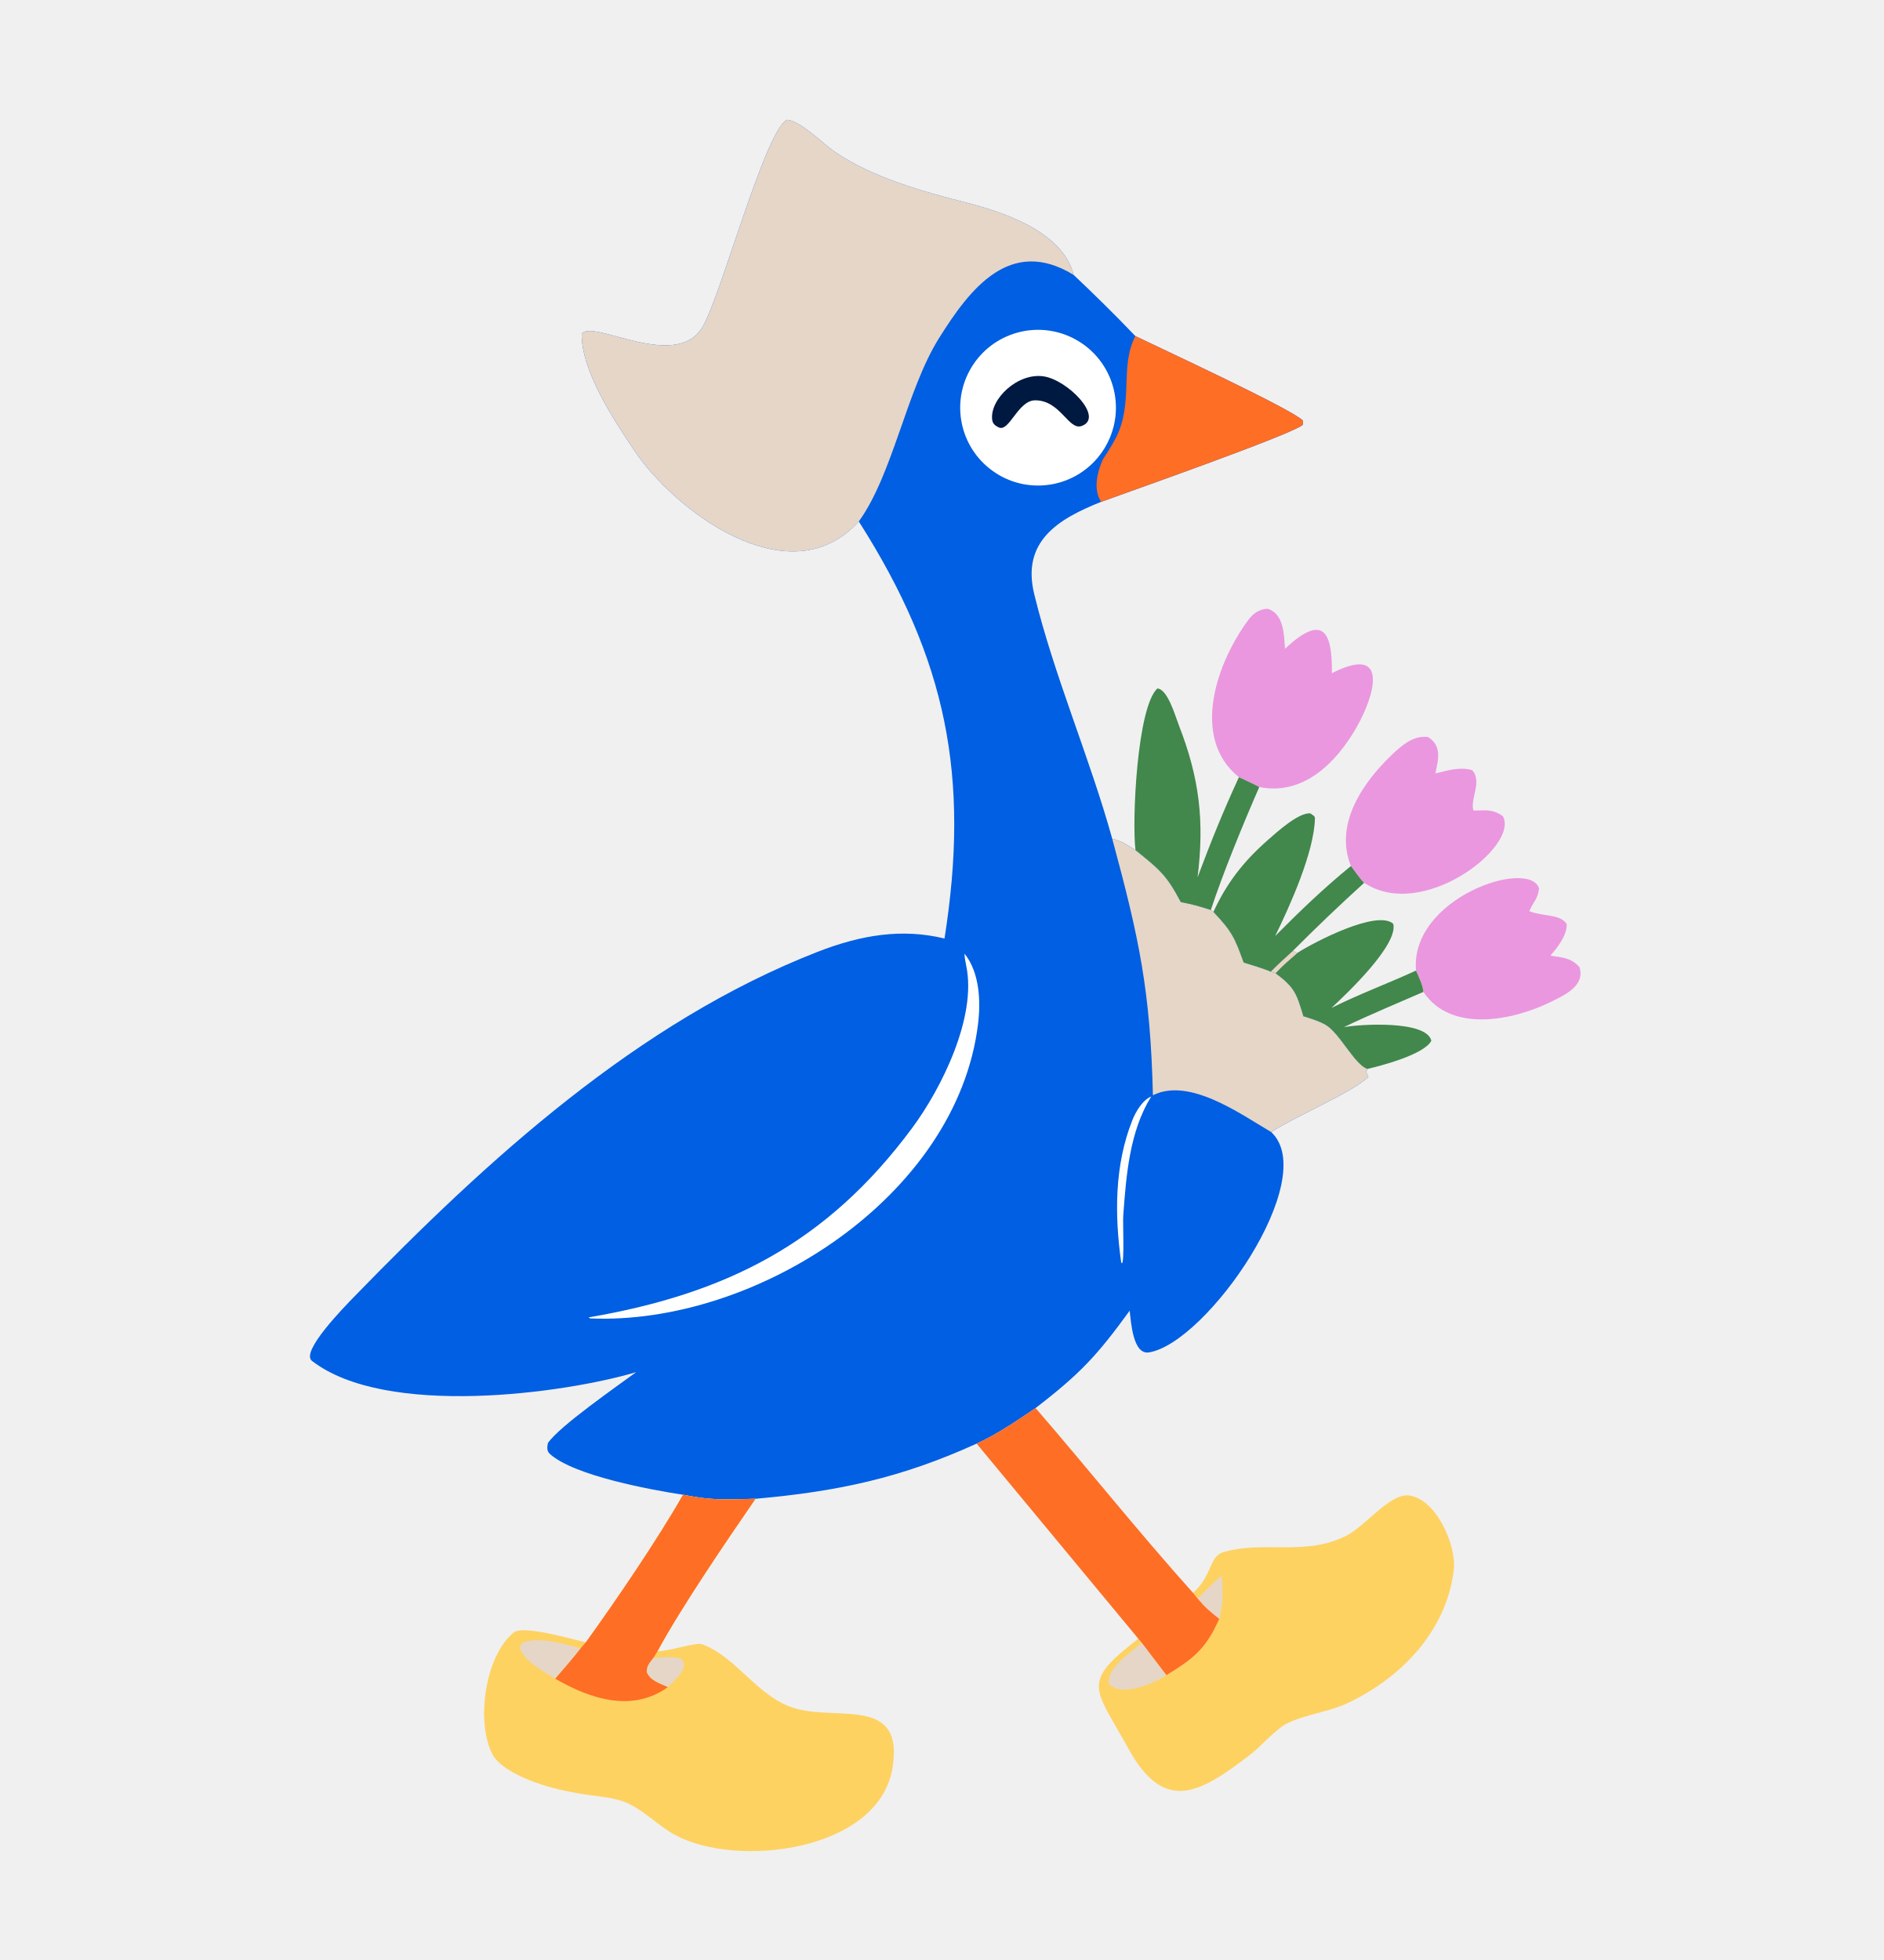
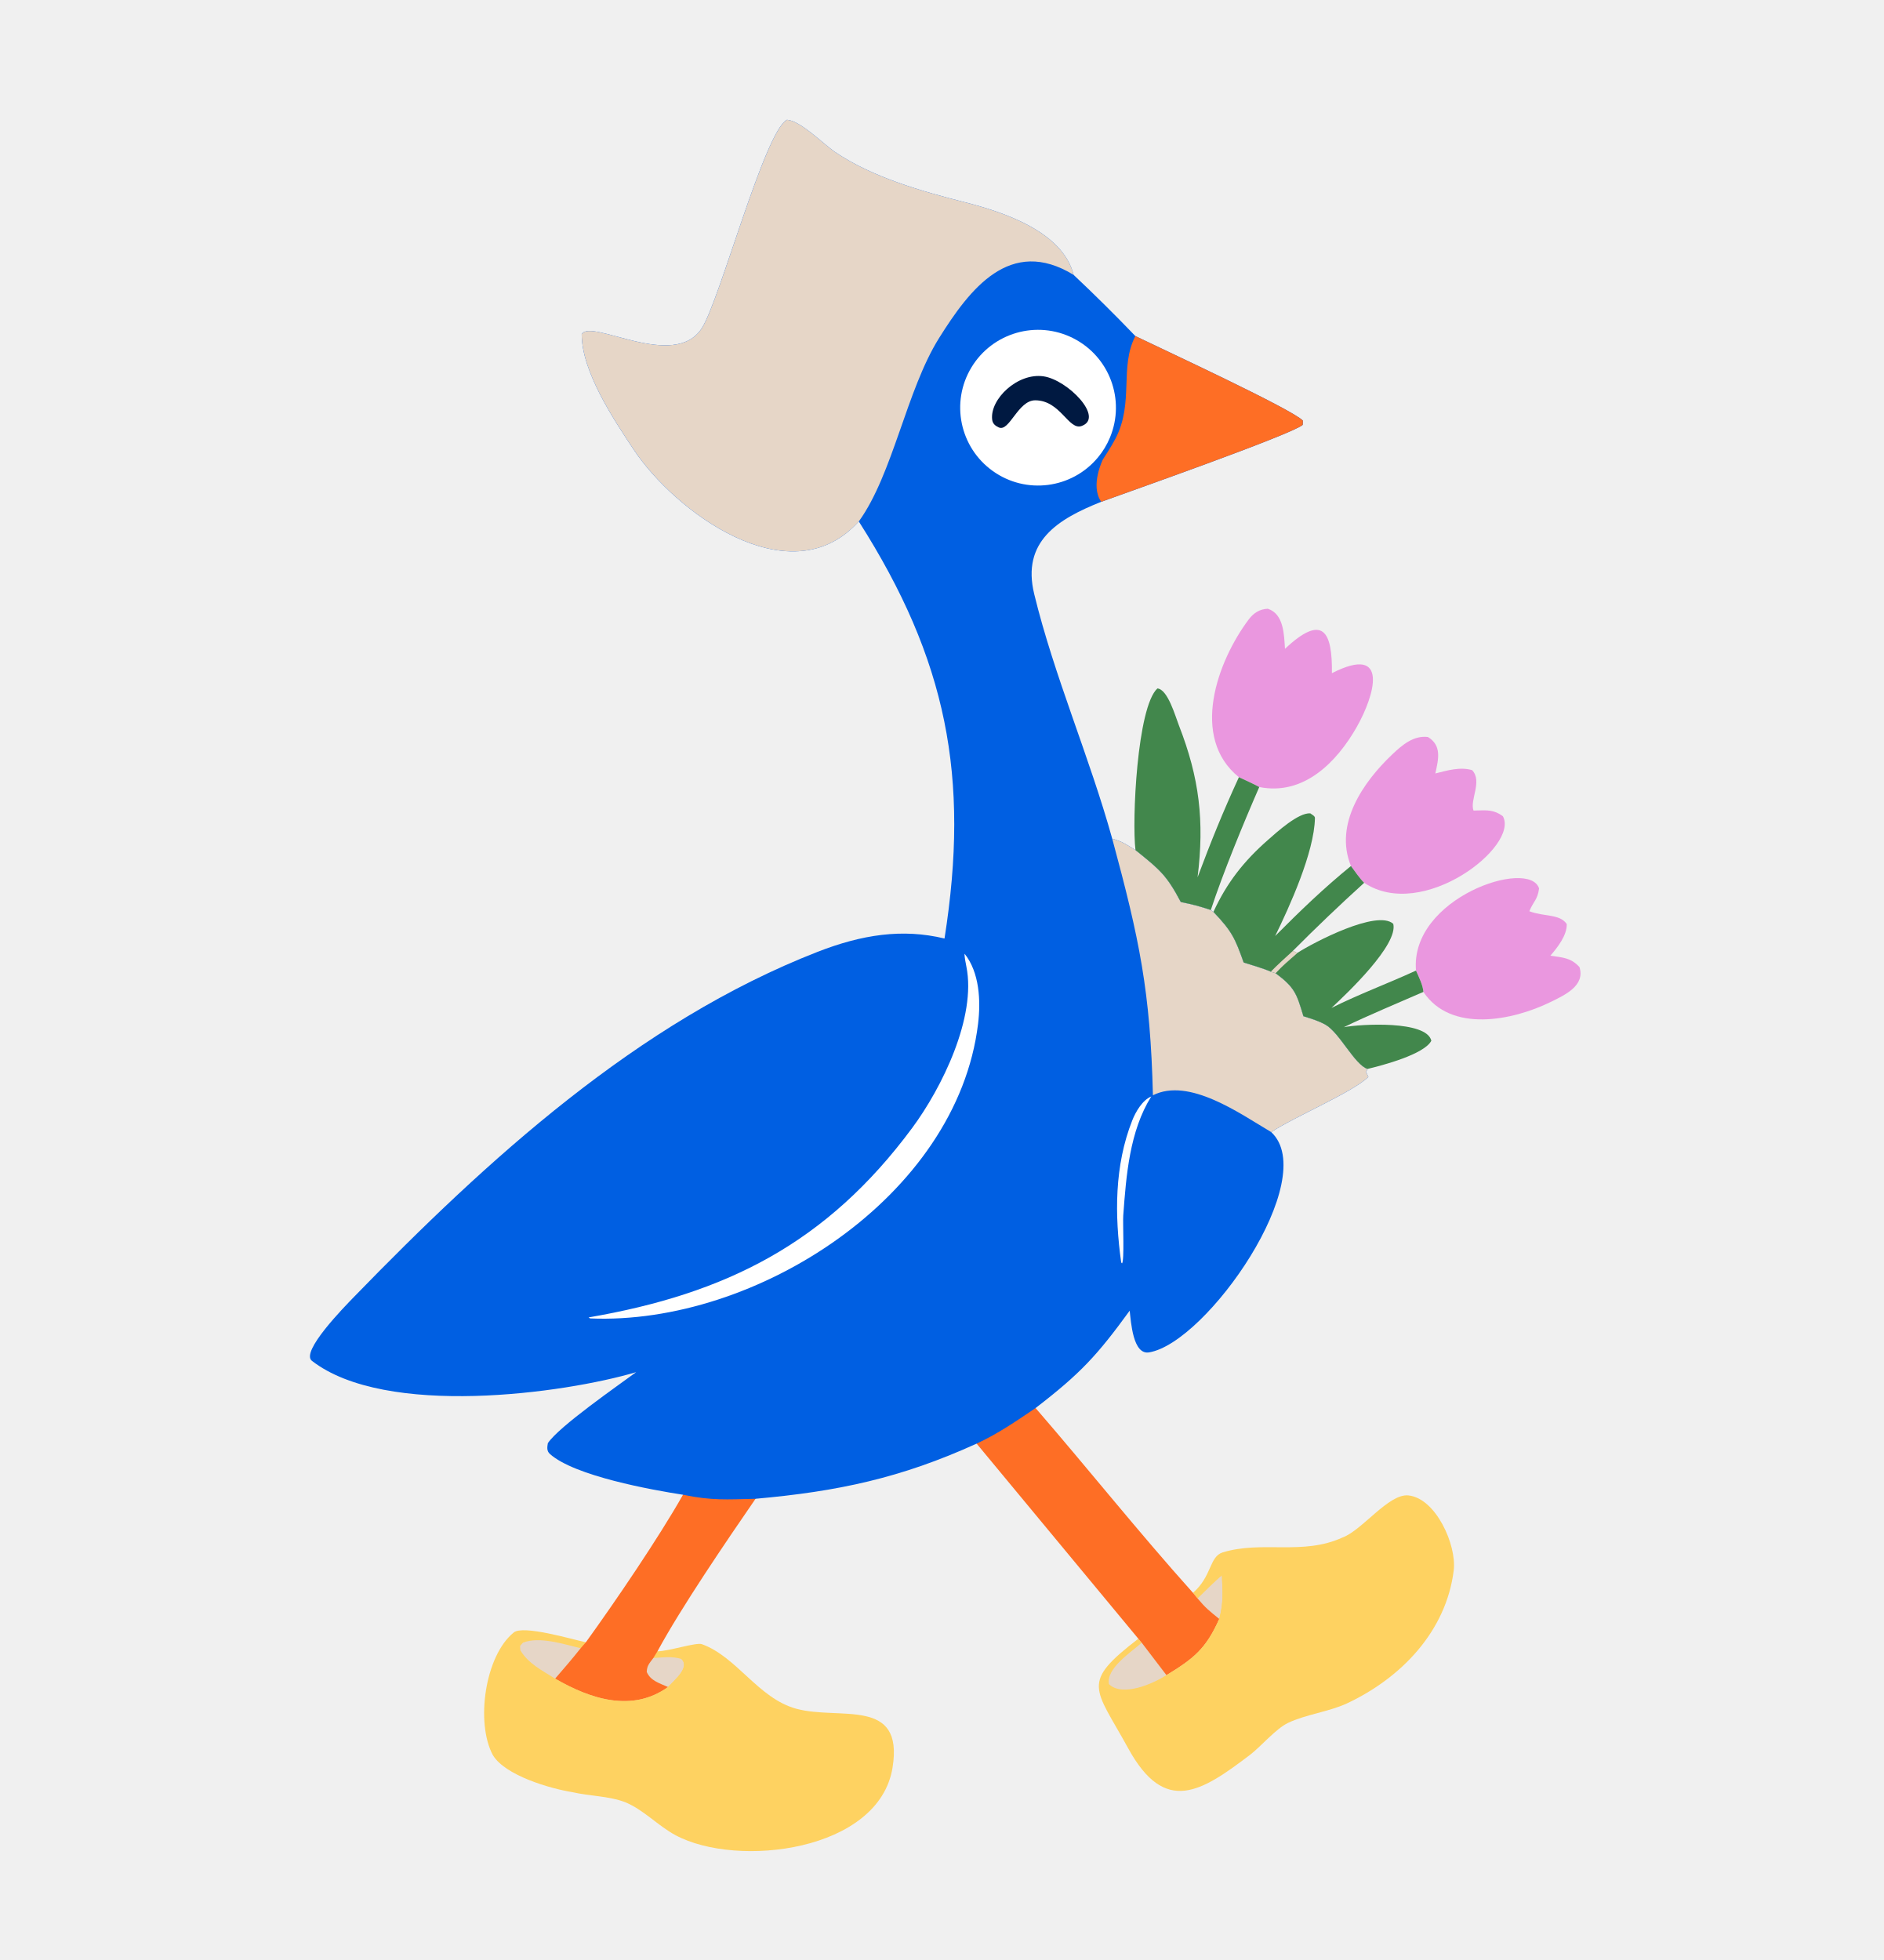
<svg xmlns="http://www.w3.org/2000/svg" width="173" height="180" viewBox="0 0 173 180" fill="none">
-   <path d="M98.597 25.247C97.587 21.255 92.146 19.471 88.559 18.56C84.646 17.566 80.108 16.282 76.692 13.96C75.573 13.2 73.534 11.092 72.268 11C70.2 12.102 66.109 27.556 64.457 30.128C61.911 34.092 54.282 29.191 53.419 30.69C53.421 34.128 56.349 38.52 58.203 41.305C61.95 46.931 72.321 54.697 78.637 48.13L78.867 47.888C86.955 60.58 89.076 71.354 86.739 86.19C82.867 85.254 79.145 85.833 75.085 87.413C58.549 93.862 44.742 106.514 32.552 119.059C31.593 120.046 27.575 124.145 28.645 124.975C35.417 130.227 51.819 127.974 58.422 126.014C56.748 127.252 51.324 131.005 50.311 132.536C50.26 132.881 50.18 133.237 50.498 133.524C52.745 135.553 59.912 136.841 62.725 137.272C65.362 137.82 66.713 137.704 69.385 137.643C76.943 136.97 82.733 135.741 89.688 132.577C91.635 131.677 93.335 130.507 95.101 129.31C99.231 126.136 100.762 124.468 103.744 120.368C103.867 121.408 104.04 124.445 105.523 124.199C110.83 123.321 121.316 108.233 116.742 103.968C118.934 102.53 124.241 100.301 125.665 98.899L125.454 98.452L125.592 98.166C124.416 97.81 123.01 94.832 121.736 94.114C121.058 93.732 120.429 93.561 119.698 93.327C119.068 91.229 118.906 90.695 117.14 89.373L116.703 89.236C116.1 88.959 114.883 88.609 114.21 88.393C113.412 86.151 113.132 85.532 111.433 83.744L111.194 83.571C110.117 83.217 109.549 83.061 108.438 82.842C107.106 80.321 106.479 79.85 104.276 78.069C103.445 77.56 103.092 77.282 102.141 77.026C100.057 69.512 96.816 62.119 94.976 54.554C93.802 49.73 97.139 47.669 101.131 46.085C103.376 45.263 118.633 39.903 119.636 39.019L119.655 38.63C118.659 37.575 106.512 31.958 104.266 30.863C102.425 28.943 100.534 27.07 98.597 25.247Z" fill="#005FE2" />
-   <path d="M98.598 25.247C97.588 21.255 92.147 19.471 88.56 18.56C84.647 17.566 80.109 16.282 76.693 13.96C75.574 13.2 73.536 11.092 72.269 11C70.201 12.102 66.111 27.556 64.458 30.128C61.913 34.092 54.283 29.191 53.42 30.69C53.422 34.128 56.35 38.52 58.205 41.305C61.951 46.931 72.322 54.697 78.638 48.13L78.868 47.888C82.005 43.548 83.245 35.828 86.235 31.053C89.042 26.571 92.755 21.66 98.598 25.247Z" fill="#E6D6C7" />
-   <path d="M104.276 78.069C103.445 77.56 103.092 77.282 102.141 77.026C104.641 86.252 105.645 91.037 105.878 100.586C109.202 98.92 113.848 102.257 116.742 103.968C118.934 102.53 124.241 100.301 125.665 98.899L125.454 98.452L125.592 98.166C124.416 97.81 123.01 94.832 121.736 94.114C121.058 93.732 120.429 93.561 119.698 93.327C119.068 91.228 118.906 90.695 117.14 89.373L116.703 89.236C116.1 88.959 114.883 88.609 114.21 88.393C113.412 86.151 113.132 85.532 111.433 83.744L111.194 83.57C110.117 83.217 109.549 83.061 108.438 82.842C107.106 80.321 106.479 79.85 104.276 78.069Z" fill="#E6D6C7" />
-   <path d="M101.936 40.174C103.366 36.719 101.892 32.747 98.555 31.06C95.219 29.373 91.145 30.542 89.211 33.741C87.276 36.941 88.134 41.09 91.178 43.261C94.221 45.433 98.424 44.892 100.819 42.021C101.283 41.466 101.66 40.843 101.936 40.174Z" fill="white" />
-   <path d="M95.836 34.562C93.45 34.211 90.882 36.665 91.116 38.546C91.162 38.909 91.395 39.106 91.728 39.256C92.695 39.691 93.487 36.763 95.065 36.763C97.392 36.763 98.133 39.552 99.33 39.122C101.442 38.365 98.056 34.888 95.836 34.562Z" fill="#001941" />
-   <path d="M101.131 46.084C103.375 45.263 118.633 39.903 119.636 39.019L119.654 38.63C118.659 37.575 106.512 31.958 104.266 30.863C102.778 33.723 104.164 36.95 102.443 40.275C102.041 41.051 101.285 42.19 101.285 42.19C101.285 42.19 100.083 44.599 101.131 46.084Z" fill="#FE6E25" />
-   <path d="M88.582 87.588C88.562 87.849 88.686 88.465 88.745 88.754C89.688 93.419 86.495 99.91 83.766 103.593C75.91 114.199 66.666 118.816 54.056 120.987L54.191 121.079C69.416 121.73 87.891 109.881 89.819 94.035C90.077 91.917 89.955 89.303 88.582 87.588Z" fill="white" />
-   <path d="M105.722 100.7C104.907 101.036 104.29 102.114 103.981 102.893C102.334 107.05 102.359 111.615 102.964 115.932L103.037 116.027C103.271 115.816 103.102 112.311 103.153 111.628C103.423 107.95 103.733 103.889 105.722 100.7Z" fill="white" />
-   <path d="M69.385 137.643C66.714 137.705 65.362 137.821 62.726 137.272C60.453 141.279 56.532 147.041 53.802 150.822C52.53 150.551 48.056 149.215 47.182 149.92C44.537 152.052 43.66 158.199 45.261 161.182C46.384 163.056 50.519 164.259 52.563 164.586C54.126 164.949 55.903 164.933 57.414 165.508C59.133 166.219 60.418 167.672 62.041 168.542C67.726 171.588 80.722 170.021 81.967 162.332C83.022 155.821 77.107 158.006 73.133 156.927C69.633 155.976 67.678 152.157 64.457 150.995C63.916 150.813 61.491 151.626 60.377 151.653C62.559 147.611 66.715 141.525 69.385 137.643Z" fill="#FED261" />
-   <path d="M69.385 137.643C66.714 137.705 65.362 137.821 62.725 137.272C60.453 141.279 56.532 147.041 53.802 150.822L53.324 151.367C52.557 152.34 51.791 153.224 50.98 154.161C54.195 156.022 58.036 157.308 61.346 154.932C60.521 154.559 59.739 154.352 59.392 153.543C59.417 152.945 59.642 152.751 60 152.265L60.376 151.653C62.559 147.611 66.715 141.525 69.385 137.643Z" fill="#FE6E25" />
-   <path d="M53.324 151.367C51.73 150.986 49.558 150.268 48.032 150.852C47.683 151.26 47.76 151.03 47.789 151.562C48.528 152.788 49.76 153.391 50.98 154.16C51.792 153.224 52.557 152.34 53.324 151.367Z" fill="#E6D6C7" />
-   <path d="M60 152.265C59.642 152.751 59.417 152.944 59.392 153.543C59.739 154.352 60.521 154.559 61.346 154.932C61.944 154.289 63.38 153.128 62.58 152.36C61.771 152.084 60.878 152.218 60 152.265Z" fill="#E6D6C7" />
-   <path d="M104.539 150.495C99.204 154.597 100.52 154.928 103.604 160.554C106.989 166.731 110.312 164.572 114.843 161.122C115.852 160.331 117.18 158.753 118.29 158.224C119.937 157.441 122.065 157.197 123.696 156.435C128.652 154.117 132.805 149.832 133.501 144.228C133.79 141.901 131.865 137.586 129.333 137.334C127.527 137.155 125.083 140.547 123.291 141.198C119.641 142.875 115.936 141.457 112.286 142.566C111.035 142.97 111.317 144.745 109.558 146.282L109.977 146.795C110.734 147.696 111.059 147.943 111.969 148.676C110.75 151.422 109.629 152.315 107.121 153.841L104.849 150.861L104.539 150.495Z" fill="#FED261" />
-   <path d="M104.849 150.861C103.831 151.769 101.582 153.209 101.835 154.661C103.084 155.877 105.887 154.625 107.121 153.841L104.849 150.861Z" fill="#E6D6C7" />
-   <path d="M112.213 144.685C111.676 145.102 110.52 146.272 109.977 146.795C110.734 147.696 111.059 147.943 111.969 148.676C112.369 147.185 112.274 146.212 112.213 144.685Z" fill="#E6D6C7" />
-   <path d="M95.101 129.31C93.335 130.507 91.635 131.677 89.688 132.577L104.539 150.495L104.849 150.861L107.121 153.841C109.629 152.315 110.75 151.422 111.969 148.676C111.059 147.943 110.734 147.696 109.977 146.795L109.558 146.282C104.521 140.667 100.018 134.993 95.101 129.31Z" fill="#FE6E25" />
-   <path d="M118.006 59.585C117.919 58.282 117.904 56.382 116.427 55.905C115.689 55.938 115.127 56.286 114.685 56.874C111.777 60.746 109.265 67.732 113.773 71.375C114.346 71.649 115.102 71.981 115.644 72.278C119.705 73.096 122.743 70.021 124.589 66.777C126.221 63.908 127.672 59.093 122.316 61.822C122.361 58.015 121.501 56.297 118.006 59.585Z" fill="#EA97DF" />
-   <path d="M142.377 87.767C143.036 87.008 143.915 85.892 143.881 84.859C143.231 83.916 141.845 84.207 140.445 83.685C140.84 82.74 141.198 82.645 141.34 81.596C140.472 78.784 129.469 82.449 130.037 89.136C130.309 89.763 130.658 90.425 130.718 91.094C133.242 94.886 138.923 93.721 142.384 92.028C143.692 91.388 145.595 90.527 145.05 88.814C144.257 87.946 143.523 87.941 142.377 87.767Z" fill="#EA97DF" />
-   <path d="M131.814 71.032C132.107 69.694 132.414 68.471 131.134 67.685C129.816 67.52 128.771 68.416 127.863 69.277C125.177 71.821 122.497 75.696 124.063 79.53C124.384 79.964 124.905 80.723 125.279 81.073C130.645 84.659 139.546 77.696 138.014 74.956C137.201 74.357 136.56 74.403 135.569 74.432L135.32 74.441C134.954 73.477 136.159 71.767 135.197 70.731C134.113 70.398 132.896 70.76 131.814 71.032Z" fill="#EA97DF" />
-   <path d="M109.978 80.569C110.616 75.403 110.152 71.455 108.256 66.595C107.929 65.756 107.242 63.305 106.288 63.225C104.422 64.935 103.942 75.396 104.277 78.069C106.48 79.85 107.107 80.321 108.439 82.842C109.549 83.061 110.118 83.217 111.195 83.57C112.314 80.167 114.202 75.578 115.645 72.278C115.103 71.981 114.347 71.648 113.774 71.375C112.295 74.591 111.219 77.257 109.978 80.569Z" fill="#42874C" />
-   <path d="M122.272 92.566C123.704 91.237 128.424 86.764 127.949 84.84C126.457 83.506 120.652 86.54 119.139 87.513C118.432 88.133 117.779 88.68 117.14 89.373C118.905 90.695 119.067 91.228 119.697 93.327C120.428 93.561 121.058 93.732 121.736 94.114C123.01 94.832 124.416 97.81 125.591 98.166C126.939 97.844 130.803 96.832 131.446 95.575C130.999 93.695 124.973 94.042 123.412 94.333C125.703 93.221 128.372 92.119 130.718 91.093C130.657 90.425 130.308 89.762 130.036 89.135C127.433 90.334 124.866 91.27 122.272 92.566Z" fill="#42874C" />
-   <path d="M117.103 85.962C118.39 83.331 120.699 78.284 120.756 75.129C120.759 74.941 120.523 74.837 120.328 74.694C119.23 74.624 117.282 76.398 116.44 77.139C114.211 79.099 112.67 81.064 111.434 83.744C113.132 85.532 113.413 86.151 114.211 88.394C114.884 88.609 116.1 88.959 116.703 89.236L117.141 89.373C117.781 88.68 118.433 88.133 119.14 87.514L118.731 87.326C120.859 85.186 123.042 83.101 125.279 81.074C124.905 80.724 124.384 79.964 124.063 79.53C121.504 81.623 119.438 83.616 117.103 85.962Z" fill="#42874C" />
-   <path d="M118.731 87.325C118.042 87.956 117.356 88.568 116.703 89.236L117.141 89.373C117.78 88.68 118.433 88.133 119.14 87.514L118.731 87.325Z" fill="#E6D6C7" />
+   <g data-part="body" style="transform-origin: 80px 90px">
+     <g data-part="leg-back" style="transform-origin: 67.8px 135px">
+       <g data-part="foot-back" style="transform-origin: 56.5px 154px">
+         <path d="M53.802 150.822C52.53 150.551 48.056 149.215 47.182 149.92C44.537 152.052 43.66 158.199 45.261 161.182C46.384 163.056 50.519 164.259 52.563 164.586C54.126 164.949 55.903 164.933 57.414 165.508C59.133 166.219 60.418 167.672 62.041 168.542C67.726 171.588 80.722 170.021 81.967 162.332C83.022 155.821 77.107 158.006 73.133 156.927C69.633 155.976 67.678 152.157 64.457 150.995C63.916 150.813 61.491 151.626 60.377 151.653Z" fill="#FED261" />
+         <path d="M53.324 151.367C51.73 150.986 49.558 150.268 48.032 150.852C47.683 151.26 47.76 151.03 47.789 151.562C48.528 152.788 49.76 153.391 50.98 154.16C51.792 153.224 52.557 152.34 53.324 151.367ZM53.324 151.367C52.557 152.34 51.791 153.224 50.98 154.161C54.195 156.022 58.036 157.308 61.346 154.932C60.521 154.559 59.739 154.352 59.392 153.543C59.417 152.945 59.642 152.751 60 152.265ZM60 152.265C59.642 152.751 59.417 152.944 59.392 153.543C59.739 154.352 60.521 154.559 61.346 154.932C61.944 154.289 63.38 153.128 62.58 152.36C61.771 152.084 60.878 152.218 60 152.265Z" fill="#E6D6C7" />
+       </g>
+       <path d="M69.385 137.643L72.705 124.063L66.046 123.692L62.725 137.272C60.453 141.279 56.532 147.041 53.802 150.822L53.324 151.367C52.557 152.34 51.791 153.224 50.98 154.161C54.195 156.022 58.036 157.308 61.346 154.932C60.521 154.559 59.739 154.352 59.392 153.543C59.417 152.945 59.642 152.751 60 152.265L60.376 151.653C62.559 147.611 66.715 141.525 69.385 137.643Z" fill="#FE6E25" />
+       <g data-part="foot-back" style="transform-origin: 56.5px 154px">
+         <path d="M50.98 154.161C54.195 156.022 58.036 157.308 61.346 154.932C61.944 154.289 63.38 153.128 62.58 152.36L64.3 151.4L66 155.5C63 159.5 56 160.5 49.5 156.5Z" fill="#FED261" />
+       </g>
+     </g>
+     <g data-part="leg-front" style="transform-origin: 90.6px 128.6px">
+       <g data-part="foot-front" style="transform-origin: 109px 150.3px">
+         <path d="M104.539 150.495C99.204 154.597 100.52 154.928 103.604 160.554C106.989 166.731 110.312 164.572 114.843 161.122C115.852 160.331 117.18 158.753 118.29 158.224C119.937 157.441 122.065 157.197 123.696 156.435C128.652 154.117 132.805 149.832 133.501 144.228C133.79 141.901 131.865 137.586 129.333 137.334C127.527 137.155 125.083 140.547 123.291 141.198C119.641 142.875 115.936 141.457 112.286 142.566C111.035 142.97 111.317 144.745 109.558 146.282L109.977 146.795C110.734 147.696 111.059 147.943 111.969 148.676C110.75 151.422 109.629 152.315 107.121 153.841L104.849 150.861L104.539 150.495Z" fill="#FED261" />
+         <path d="M104.849 150.861C103.831 151.769 101.582 153.209 101.835 154.661C103.084 155.877 105.887 154.625 107.121 153.841L104.849 150.861ZM104.849 150.861L107.121 153.841C109.629 152.315 110.75 151.422 111.969 148.676C111.059 147.943 110.734 147.696 109.977 146.795ZM112.213 144.685C111.676 145.102 110.52 146.272 109.977 146.795C110.734 147.696 111.059 147.943 111.969 148.676C112.369 147.185 112.274 146.212 112.213 144.685Z" fill="#E6D6C7" />
+       </g>
+       <path d="M95.101 129.31L84.251 120.46L78.838 123.727L89.688 132.577L104.539 150.495L104.849 150.861L107.121 153.841C109.629 152.315 110.75 151.422 111.969 148.676C111.059 147.943 110.734 147.696 109.977 146.795L109.558 146.282C104.521 140.667 100.018 134.993 95.101 129.31Z" fill="#FE6E25" />
+       <g data-part="foot-front" style="transform-origin: 109px 150.3px">
+         <path d="M107.121 153.841C109.629 152.315 110.75 151.422 111.969 148.676C112.369 147.185 112.274 146.212 112.213 144.685L114.8 143.6L116 149.5C114 154 111 156.5 108 157Z" fill="#FED261" />
+       </g>
+     </g>
+     <path d="M98.597 25.247C97.587 21.255 92.146 19.471 88.559 18.56C84.646 17.566 80.108 16.282 76.692 13.96C75.573 13.2 73.534 11.092 72.268 11C70.2 12.102 66.109 27.556 64.457 30.128C61.911 34.092 54.282 29.191 53.419 30.69C53.421 34.128 56.349 38.52 58.203 41.305C61.95 46.931 72.321 54.697 78.637 48.13L78.867 47.888C86.955 60.58 89.076 71.354 86.739 86.19C82.867 85.254 79.145 85.833 75.085 87.413C58.549 93.862 44.742 106.514 32.552 119.059C31.593 120.046 27.575 124.145 28.645 124.975C35.417 130.227 51.819 127.974 58.422 126.014C56.748 127.252 51.324 131.005 50.311 132.536C50.26 132.881 50.18 133.237 50.498 133.524C52.745 135.553 59.912 136.841 62.725 137.272C65.362 137.82 66.713 137.704 69.385 137.643C76.943 136.97 82.733 135.741 89.688 132.577C91.635 131.677 93.335 130.507 95.101 129.31C99.231 126.136 100.762 124.468 103.744 120.368C103.867 121.408 104.04 124.445 105.523 124.199C110.83 123.321 121.316 108.233 116.742 103.968C118.934 102.53 124.241 100.301 125.665 98.899L125.454 98.452L125.592 98.166C124.416 97.81 123.01 94.832 121.736 94.114C121.058 93.732 120.429 93.561 119.698 93.327C119.068 91.229 118.906 90.695 117.14 89.373L116.703 89.236C116.1 88.959 114.883 88.609 114.21 88.393C113.412 86.151 113.132 85.532 111.433 83.744L111.194 83.571C110.117 83.217 109.549 83.061 108.438 82.842C107.106 80.321 106.479 79.85 104.276 78.069C103.445 77.56 103.092 77.282 102.141 77.026C100.057 69.512 96.816 62.119 94.976 54.554C93.802 49.73 97.139 47.669 101.131 46.085C103.376 45.263 118.633 39.903 119.636 39.019L119.655 38.63C118.659 37.575 106.512 31.958 104.266 30.863C102.425 28.943 100.534 27.07 98.597 25.247Z" fill="#005FE2" />
+     <path d="M98.598 25.247C97.588 21.255 92.147 19.471 88.56 18.56C84.647 17.566 80.109 16.282 76.693 13.96C75.574 13.2 73.536 11.092 72.269 11C70.201 12.102 66.111 27.556 64.458 30.128C61.913 34.092 54.283 29.191 53.42 30.69C53.422 34.128 56.35 38.52 58.205 41.305C61.951 46.931 72.322 54.697 78.638 48.13L78.868 47.888C82.005 43.548 83.245 35.828 86.235 31.053C89.042 26.571 92.755 21.66 98.598 25.247Z" fill="#E6D6C7" />
+     <path d="M104.276 78.069C103.445 77.56 103.092 77.282 102.141 77.026C104.641 86.252 105.645 91.037 105.878 100.586C109.202 98.92 113.848 102.257 116.742 103.968C118.934 102.53 124.241 100.301 125.665 98.899L125.454 98.452L125.592 98.166C124.416 97.81 123.01 94.832 121.736 94.114C121.058 93.732 120.429 93.561 119.698 93.327C119.068 91.228 118.906 90.695 117.14 89.373L116.703 89.236C116.1 88.959 114.883 88.609 114.21 88.393C113.412 86.151 113.132 85.532 111.433 83.744L111.194 83.57C110.117 83.217 109.549 83.061 108.438 82.842C107.106 80.321 106.479 79.85 104.276 78.069Z" fill="#E6D6C7" />
+     <path d="M101.936 40.174C103.366 36.719 101.892 32.747 98.555 31.06C95.219 29.373 91.145 30.542 89.211 33.741C87.276 36.941 88.134 41.09 91.178 43.261C94.221 45.433 98.424 44.892 100.819 42.021C101.283 41.466 101.66 40.843 101.936 40.174Z" fill="white" />
+     <path d="M95.836 34.562C93.45 34.211 90.882 36.665 91.116 38.546C91.162 38.909 91.395 39.106 91.728 39.256C92.695 39.691 93.487 36.763 95.065 36.763C97.392 36.763 98.133 39.552 99.33 39.122C101.442 38.365 98.056 34.888 95.836 34.562Z" fill="#001941" />
+     <path d="M101.131 46.084C103.375 45.263 118.633 39.903 119.636 39.019L119.654 38.63C118.659 37.575 106.512 31.958 104.266 30.863C102.778 33.723 104.164 36.95 102.443 40.275C102.041 41.051 101.285 42.19 101.285 42.19C101.285 42.19 100.083 44.599 101.131 46.084Z" fill="#FE6E25" />
+     <path d="M88.582 87.588C88.562 87.849 88.686 88.465 88.745 88.754C89.688 93.419 86.495 99.91 83.766 103.593C75.91 114.199 66.666 118.816 54.056 120.987L54.191 121.079C69.416 121.73 87.891 109.881 89.819 94.035C90.077 91.917 89.955 89.303 88.582 87.588Z" fill="white" />
+     <path d="M105.722 100.7C104.907 101.036 104.29 102.114 103.981 102.893C102.334 107.05 102.359 111.615 102.964 115.932L103.037 116.027C103.271 115.816 103.102 112.311 103.153 111.628C103.423 107.95 103.733 103.889 105.722 100.7Z" fill="white" />
+     <path d="M118.006 59.585C117.919 58.282 117.904 56.382 116.427 55.905C115.689 55.938 115.127 56.286 114.685 56.874C111.777 60.746 109.265 67.732 113.773 71.375C114.346 71.649 115.102 71.981 115.644 72.278C119.705 73.096 122.743 70.021 124.589 66.777C126.221 63.908 127.672 59.093 122.316 61.822C122.361 58.015 121.501 56.297 118.006 59.585Z" fill="#EA97DF" />
+     <path d="M142.377 87.767C143.036 87.008 143.915 85.892 143.881 84.859C143.231 83.916 141.845 84.207 140.445 83.685C140.84 82.74 141.198 82.645 141.34 81.596C140.472 78.784 129.469 82.449 130.037 89.136C130.309 89.763 130.658 90.425 130.718 91.094C133.242 94.886 138.923 93.721 142.384 92.028C143.692 91.388 145.595 90.527 145.05 88.814C144.257 87.946 143.523 87.941 142.377 87.767Z" fill="#EA97DF" />
+     <path d="M131.814 71.032C132.107 69.694 132.414 68.471 131.134 67.685C129.816 67.52 128.771 68.416 127.863 69.277C125.177 71.821 122.497 75.696 124.063 79.53C124.384 79.964 124.905 80.723 125.279 81.073C130.645 84.659 139.546 77.696 138.014 74.956C137.201 74.357 136.56 74.403 135.569 74.432L135.32 74.441C134.954 73.477 136.159 71.767 135.197 70.731C134.113 70.398 132.896 70.76 131.814 71.032Z" fill="#EA97DF" />
+     <path d="M109.978 80.569C110.616 75.403 110.152 71.455 108.256 66.595C107.929 65.756 107.242 63.305 106.288 63.225C104.422 64.935 103.942 75.396 104.277 78.069C106.48 79.85 107.107 80.321 108.439 82.842C109.549 83.061 110.118 83.217 111.195 83.57C112.314 80.167 114.202 75.578 115.645 72.278C115.103 71.981 114.347 71.648 113.774 71.375C112.295 74.591 111.219 77.257 109.978 80.569Z" fill="#42874C" />
+     <path d="M122.272 92.566C123.704 91.237 128.424 86.764 127.949 84.84C126.457 83.506 120.652 86.54 119.139 87.513C118.432 88.133 117.779 88.68 117.14 89.373C118.905 90.695 119.067 91.228 119.697 93.327C120.428 93.561 121.058 93.732 121.736 94.114C123.01 94.832 124.416 97.81 125.591 98.166C126.939 97.844 130.803 96.832 131.446 95.575C130.999 93.695 124.973 94.042 123.412 94.333C125.703 93.221 128.372 92.119 130.718 91.093C130.657 90.425 130.308 89.762 130.036 89.135C127.433 90.334 124.866 91.27 122.272 92.566Z" fill="#42874C" />
+     <path d="M117.103 85.962C118.39 83.331 120.699 78.284 120.756 75.129C120.759 74.941 120.523 74.837 120.328 74.694C119.23 74.624 117.282 76.398 116.44 77.139C114.211 79.099 112.67 81.064 111.434 83.744C113.132 85.532 113.413 86.151 114.211 88.394C114.884 88.609 116.1 88.959 116.703 89.236L117.141 89.373C117.781 88.68 118.433 88.133 119.14 87.514L118.731 87.326C120.859 85.186 123.042 83.101 125.279 81.074C124.905 80.724 124.384 79.964 124.063 79.53C121.504 81.623 119.438 83.616 117.103 85.962Z" fill="#42874C" />
+     <path d="M118.731 87.325C118.042 87.956 117.356 88.568 116.703 89.236L117.141 89.373C117.78 88.68 118.433 88.133 119.14 87.514L118.731 87.325Z" fill="#E6D6C7" />
+   </g>
</svg>
